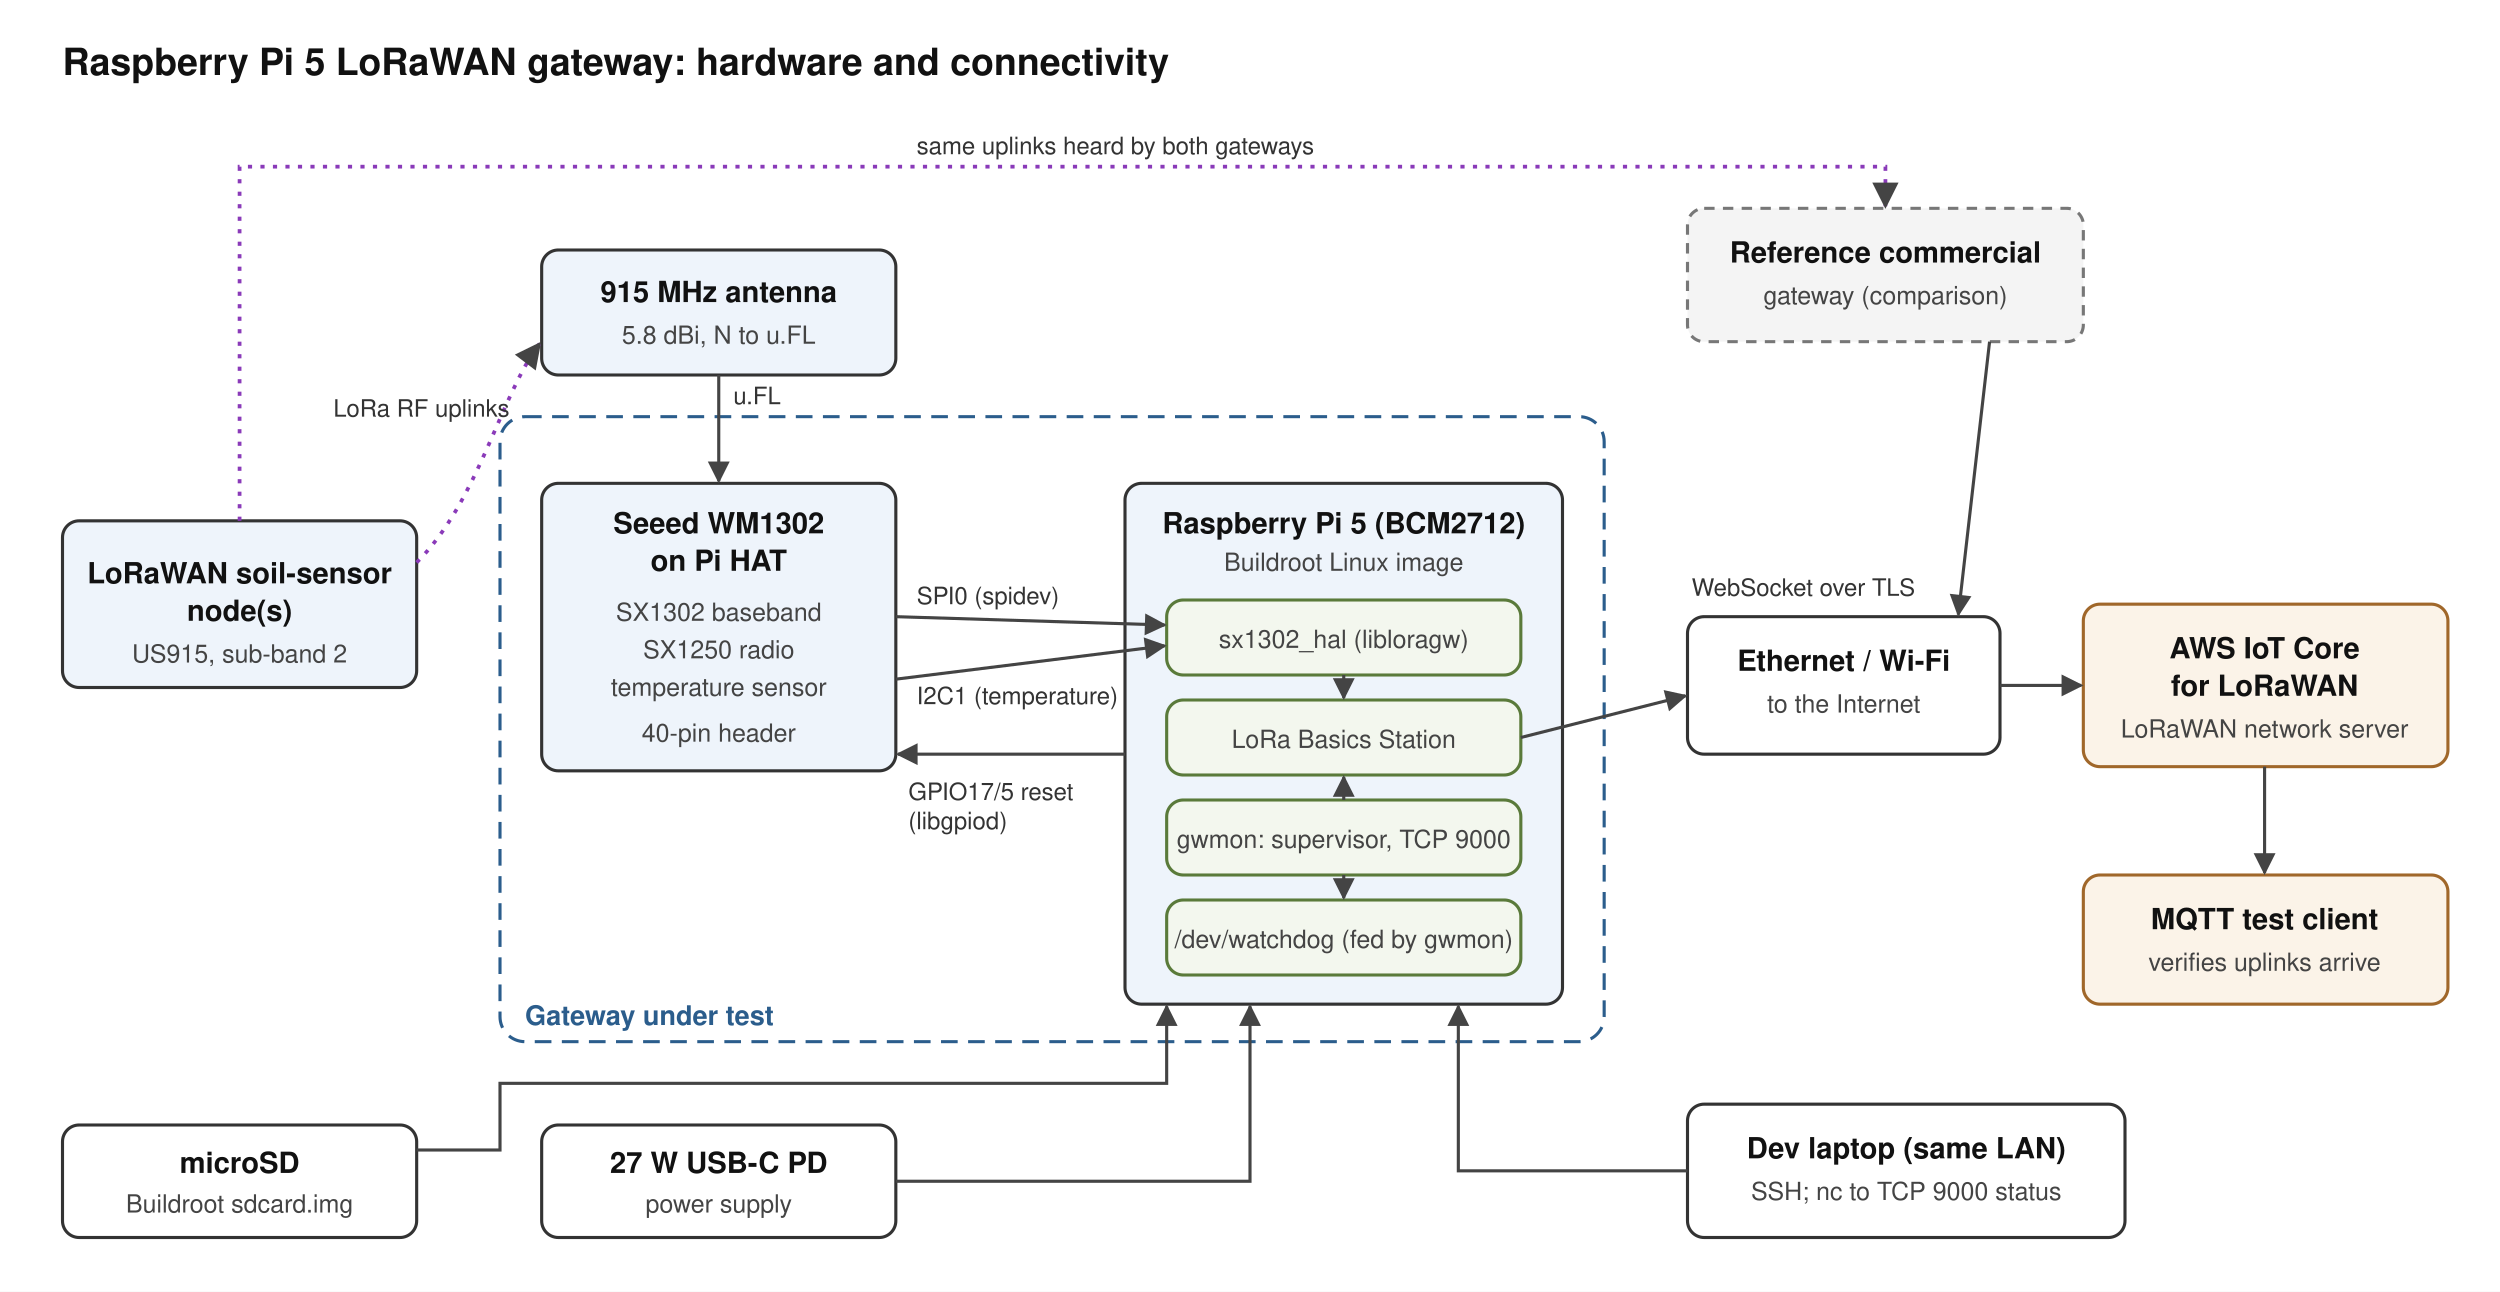
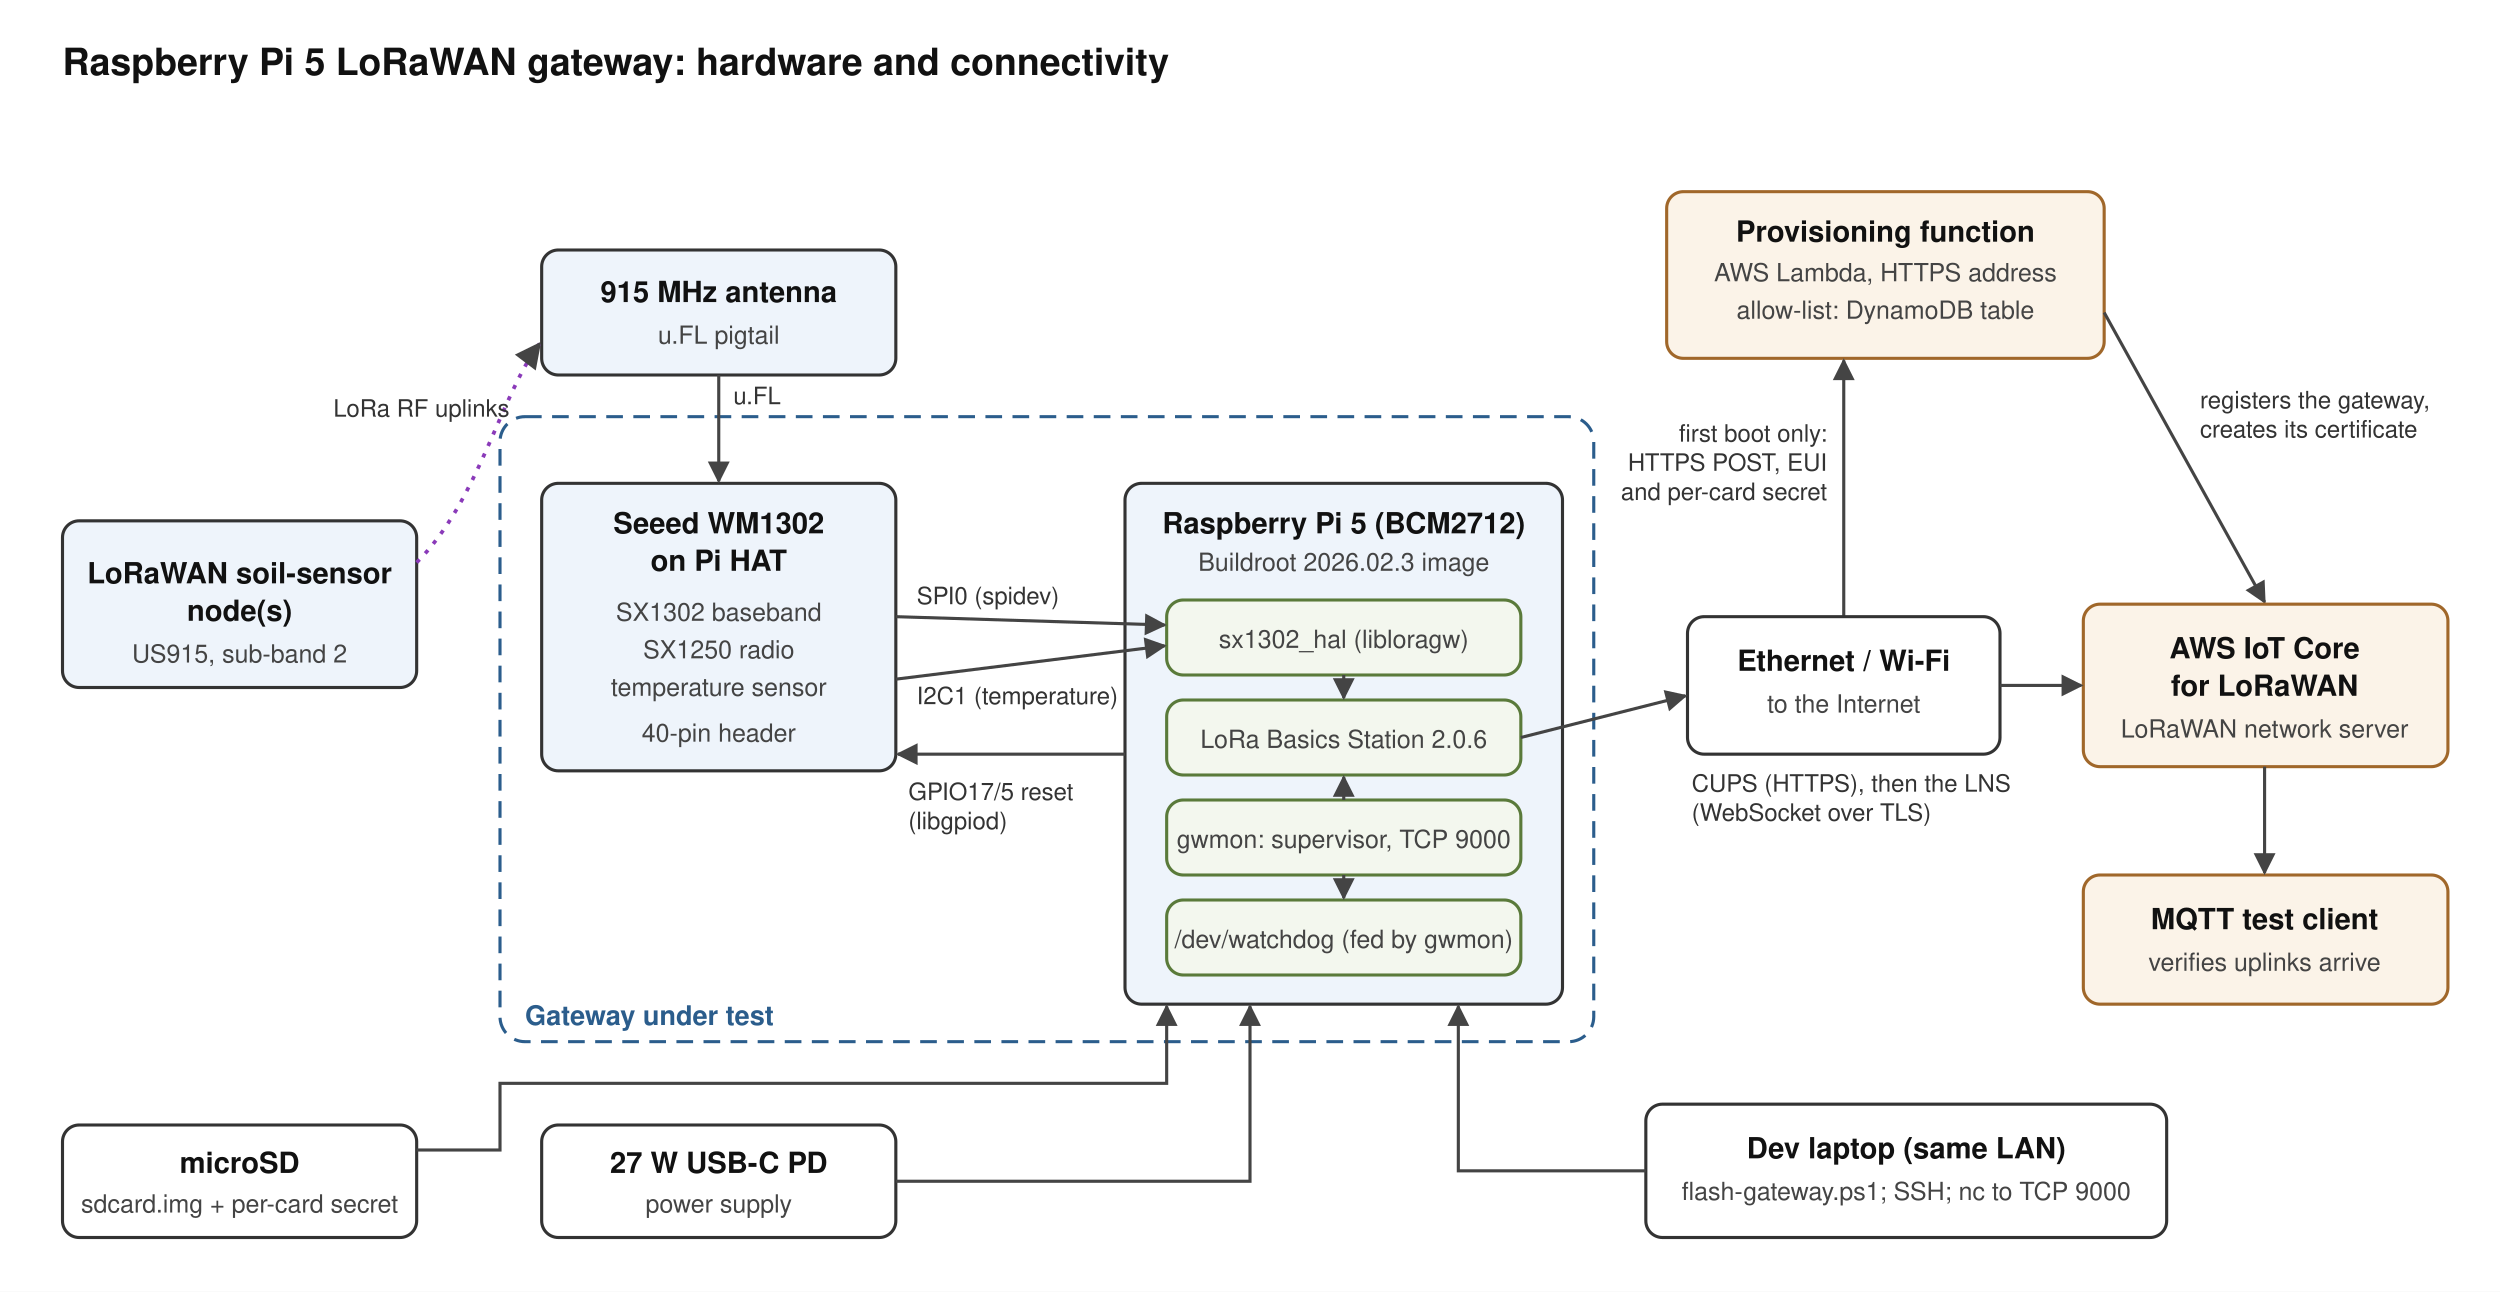
<svg xmlns="http://www.w3.org/2000/svg" viewBox="0 0 1200 620" font-family="Segoe UI, Helvetica, Arial, sans-serif">
  <defs>
    <marker id="arr" viewBox="0 0 10 10" refX="9" refY="5" markerWidth="7" markerHeight="7" orient="auto-start-reverse">
      <path d="M0,0 L10,5 L0,10 z" fill="#444" />
    </marker>
    <style>
      .box { fill: #ffffff; stroke: #333; stroke-width: 1.5; rx: 8; }
      .hw { fill: #eef4fb; }
      .sw { fill: #f3f7ee; stroke: #5a7a3a; }
      .cloud { fill: #fbf3e8; stroke: #a0672a; }
      .ext { fill: #f4f4f4; stroke: #777; stroke-dasharray: 5 4; }
      .group { fill: none; stroke: #2b5d8c; stroke-width: 1.5; stroke-dasharray: 8 5; }
      .t { font-size: 14px; fill: #111; text-anchor: middle; font-weight: 600; }
      .s { font-size: 12px; fill: #444; text-anchor: middle; }
      .l { font-size: 11.5px; fill: #333; }
      .gl { font-size: 13px; fill: #2b5d8c; font-weight: 600; }
      .line { stroke: #444; stroke-width: 1.5; fill: none; marker-end: url(#arr); }
      .rf { stroke: #8a3ab9; stroke-width: 1.8; fill: none; stroke-dasharray: 2 4; marker-end: url(#arr); }
    </style>
  </defs>
  <rect width="1200" height="620" fill="#ffffff" />
  <text x="30" y="36" font-size="18" font-weight="700" fill="#111">Raspberry Pi 5 LoRaWAN gateway: hardware and connectivity</text>
  <rect class="box hw" x="30" y="250" width="170" height="80" />
  <text class="t" x="115" y="280">LoRaWAN soil-sensor</text>
  <text class="t" x="115" y="298">node(s)</text>
  <text class="s" x="115" y="318">US915, sub-band 2</text>
  <rect class="box hw" x="260" y="120" width="170" height="60" />
  <text class="t" x="345" y="145">915 MHz antenna</text>
-   <text class="s" x="345" y="165">5.8 dBi, N to u.FL</text>
-   <rect class="group" x="240" y="200" width="530" height="300" rx="12" />
+   <text class="s" x="345" y="165">u.FL pigtail</text>
+   <rect class="group" x="240" y="200" width="525" height="300" rx="12" />
  <text class="gl" x="252" y="492">Gateway under test</text>
  <rect class="box hw" x="260" y="232" width="170" height="138" />
  <text class="t" x="345" y="256">Seeed WM1302</text>
  <text class="t" x="345" y="274">on Pi HAT</text>
  <text class="s" x="345" y="298">SX1302 baseband</text>
  <text class="s" x="345" y="316">SX1250 radio</text>
  <text class="s" x="345" y="334">temperature sensor</text>
  <text class="s" x="345" y="356">40-pin header</text>
  <rect class="box hw" x="540" y="232" width="210" height="250" />
  <text class="t" x="645" y="256">Raspberry Pi 5 (BCM2712)</text>
-   <text class="s" x="645" y="274">Buildroot Linux image</text>
+   <text class="s" x="645" y="274">Buildroot 2026.02.3 image</text>
  <rect class="box sw" x="560" y="288" width="170" height="36" />
  <text class="s" x="645" y="311">sx1302_hal (libloragw)</text>
  <rect class="box sw" x="560" y="336" width="170" height="36" />
-   <text class="s" x="645" y="359">LoRa Basics Station</text>
+   <text class="s" x="645" y="359">LoRa Basics Station 2.0.6</text>
  <rect class="box sw" x="560" y="384" width="170" height="36" />
  <text class="s" x="645" y="407">gwmon: supervisor, TCP 9000</text>
  <rect class="box sw" x="560" y="432" width="170" height="36" />
  <text class="s" x="645" y="455">/dev/watchdog (fed by gwmon)</text>
  <line class="line" x1="645" y1="324" x2="645" y2="335" />
  <line class="line" x1="645" y1="384" x2="645" y2="373" />
  <line class="line" x1="645" y1="420" x2="645" y2="431" />
  <line class="line" x1="430" y1="296" x2="559" y2="300" />
  <text class="l" x="440" y="290">SPI0 (spidev)</text>
  <line class="line" x1="430" y1="326" x2="559" y2="310" />
  <text class="l" x="440" y="338">I2C1 (temperature)</text>
  <line class="line" x1="540" y1="362" x2="431" y2="362" />
  <text class="l" x="436" y="384">GPIO17/5 reset</text>
  <text class="l" x="436" y="398">(libgpiod)</text>
  <path class="rf" d="M200,270 C230,240 240,190 259,165" />
  <text class="l" x="160" y="200" fill="#8a3ab9">LoRa RF uplinks</text>
  <line class="line" x1="345" y1="180" x2="345" y2="231" />
  <text class="l" x="352" y="194">u.FL</text>
-   <rect class="box ext" x="810" y="100" width="190" height="64" />
-   <text class="t" x="905" y="126">Reference commercial</text>
-   <text class="s" x="905" y="146">gateway (comparison)</text>
-   <path class="rf" d="M115,250 L115,80 L905,80 L905,99" />
-   <text class="l" x="440" y="74" fill="#8a3ab9">same uplinks heard by both gateways</text>
+   <rect class="box cloud" x="800" y="92" width="210" height="80" />
+   <text class="t" x="905" y="116">Provisioning function</text>
+   <text class="s" x="905" y="135">AWS Lambda, HTTPS address</text>
+   <text class="s" x="905" y="153">allow-list: DynamoDB table</text>
+   <line class="line" x1="885" y1="296" x2="885" y2="173" />
+   <text class="l" x="877" y="212" text-anchor="end">first boot only:</text>
+   <text class="l" x="877" y="226" text-anchor="end">HTTPS POST, EUI</text>
+   <text class="l" x="877" y="240" text-anchor="end">and per-card secret</text>
+   <line class="line" x1="1010" y1="150" x2="1087" y2="289" />
+   <text class="l" x="1056" y="196">registers the gateway,</text>
+   <text class="l" x="1056" y="210">creates its certificate</text>
  <rect class="box" x="810" y="296" width="150" height="66" />
  <text class="t" x="885" y="322">Ethernet / Wi-Fi</text>
  <text class="s" x="885" y="342">to the Internet</text>
  <line class="line" x1="730" y1="354" x2="809" y2="334" />
-   <text class="l" x="812" y="286">WebSocket over TLS</text>
-   <line class="line" x1="955" y1="164" x2="940" y2="295" />
+   <text class="l" x="812" y="380">CUPS (HTTPS), then the LNS</text>
+   <text class="l" x="812" y="394">(WebSocket over TLS)</text>
  <rect class="box cloud" x="1000" y="290" width="175" height="78" />
  <text class="t" x="1087" y="316">AWS IoT Core</text>
  <text class="t" x="1087" y="334">for LoRaWAN</text>
  <text class="s" x="1087" y="354">LoRaWAN network server</text>
  <line class="line" x1="960" y1="329" x2="999" y2="329" />
  <rect class="box cloud" x="1000" y="420" width="175" height="62" />
  <text class="t" x="1087" y="446">MQTT test client</text>
  <text class="s" x="1087" y="466">verifies uplinks arrive</text>
  <line class="line" x1="1087" y1="368" x2="1087" y2="419" />
  <rect class="box" x="260" y="540" width="170" height="54" />
  <text class="t" x="345" y="563">27 W USB-C PD</text>
  <text class="s" x="345" y="582">power supply</text>
  <path class="line" d="M430,567 L600,567 L600,483" />
  <rect class="box" x="30" y="540" width="170" height="54" />
  <text class="t" x="115" y="563">microSD</text>
-   <text class="s" x="115" y="582">Buildroot sdcard.img</text>
+   <text class="s" x="115" y="582">sdcard.img + per-card secret</text>
  <path class="line" d="M200,552 L240,552 L240,520 L560,520 L560,483" />
-   <rect class="box" x="810" y="530" width="210" height="64" />
+   <rect class="box" x="790" y="530" width="250" height="64" />
  <text class="t" x="915" y="556">Dev laptop (same LAN)</text>
-   <text class="s" x="915" y="576">SSH; nc to TCP 9000 status</text>
-   <path class="line" d="M810,562 L700,562 L700,483" />
+   <text class="s" x="915" y="576">flash-gateway.ps1; SSH; nc to TCP 9000</text>
+   <path class="line" d="M790,562 L700,562 L700,483" />
</svg>
